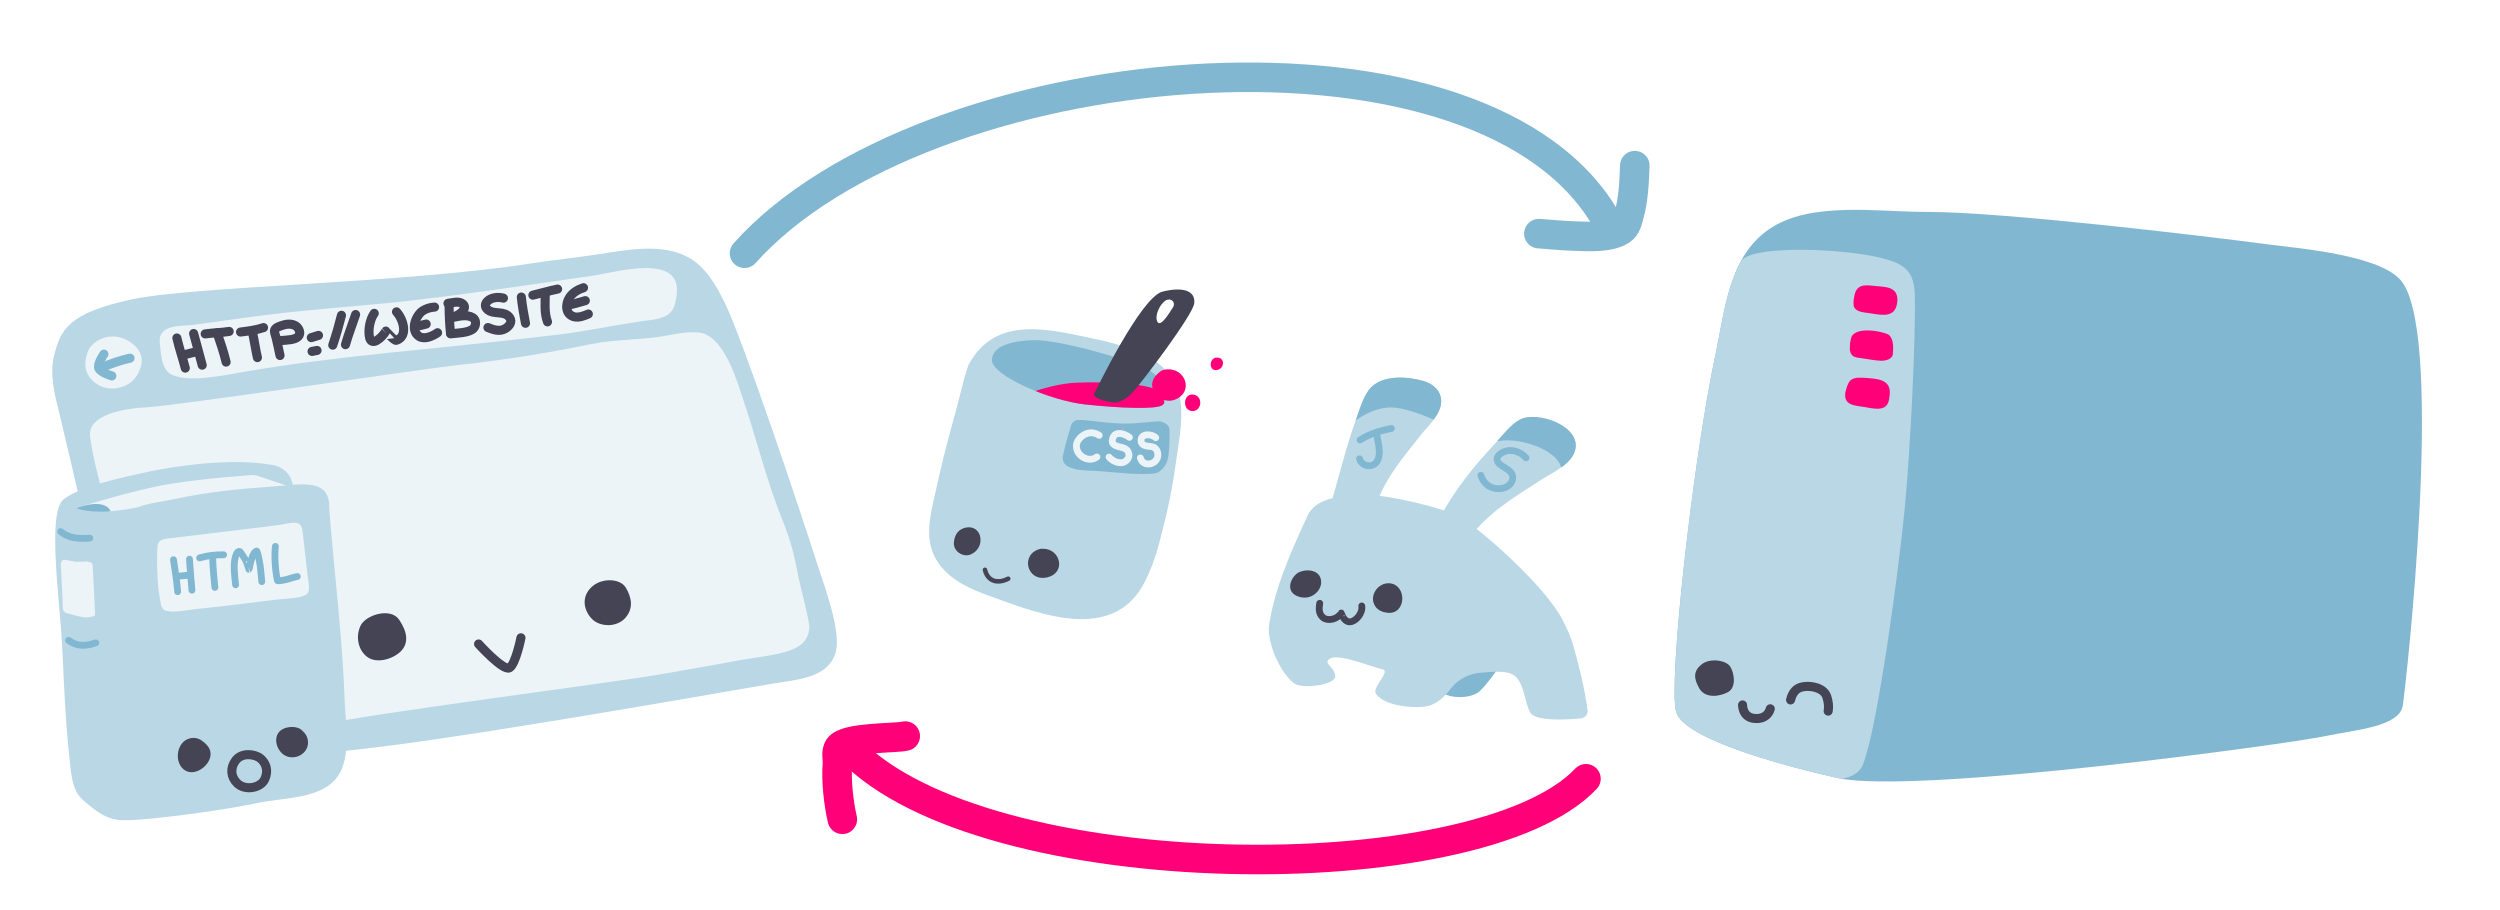
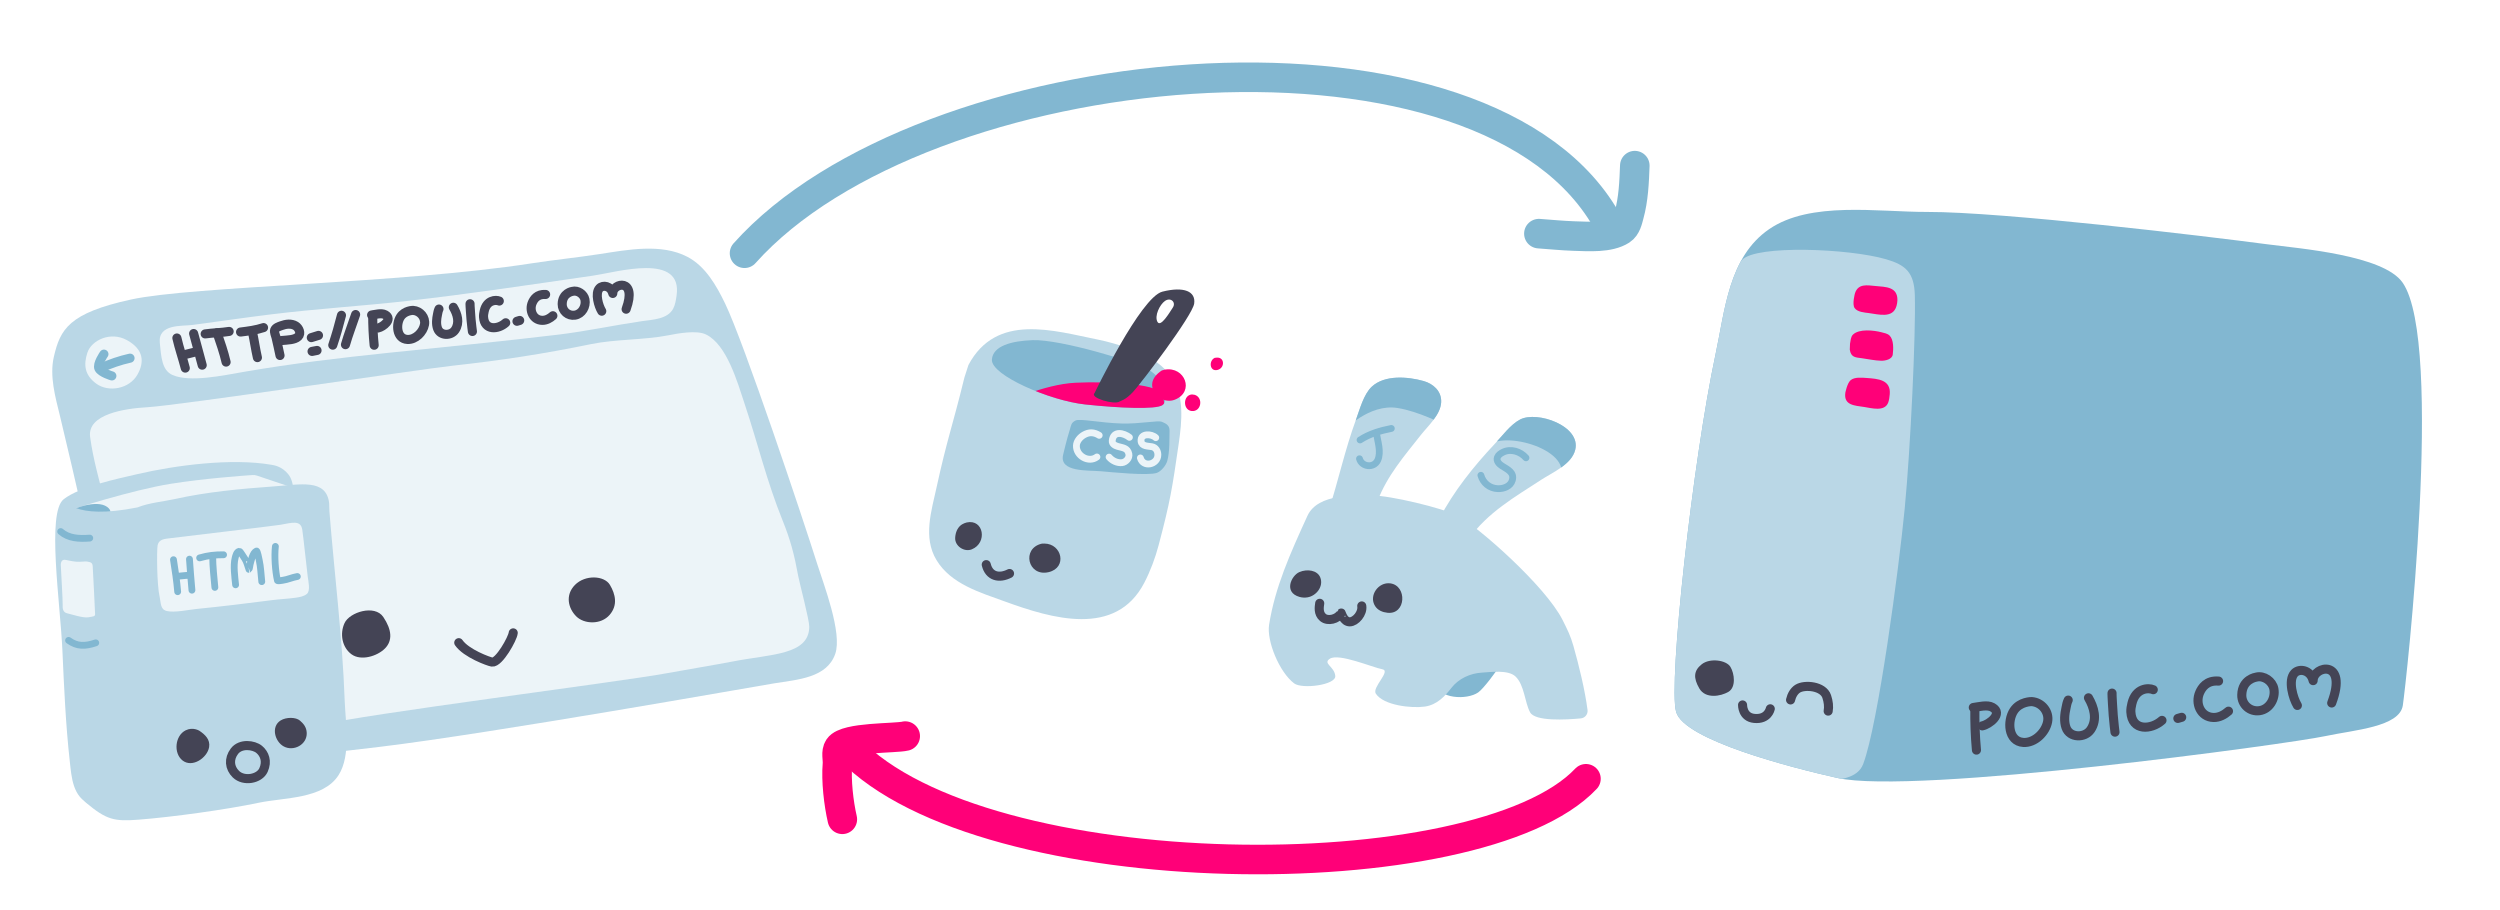
<svg xmlns="http://www.w3.org/2000/svg" width="100%" height="100%" viewBox="0 0 550 200" version="1.1" xml:space="preserve" style="fill-rule:evenodd;clip-rule:evenodd;stroke-linecap:round;stroke-linejoin:round;stroke-miterlimit:1.5;">
  <rect id="server-give-css-and-js" x="0" y="0" width="550" height="200" style="fill:none;" />
  <g id="js">
    <path d="M327.77,144.289l2.202,2.128c-0.72,1.2 -3.58,5.09 -4.769,5.916c-2.486,1.724 -8.863,1.471 -9.478,-2.144c-0.308,-1.81 1.139,-3.706 2.435,-4.777c2.86,-2.361 6.576,-3.491 9.61,-1.123Z" style="fill:#82b7d1;" />
    <path d="M347.78,158.047c0.441,-0.043 0.846,-0.261 1.124,-0.605c0.279,-0.345 0.407,-0.786 0.357,-1.226c-0.569,-4.409 -1.888,-9.795 -3.103,-14.086c-0.644,-2.275 -1.305,-3.568 -2.386,-5.723c-3.76,-7.503 -18.797,-20.714 -23.114,-22.956c-3.255,-1.69 -14.985,-4.483 -18.756,-4.432c-3.531,0.048 -11.948,-0.614 -14.277,4.485c-3.823,8.37 -7.112,15.676 -8.425,23.943c-0.562,3.54 2.233,10.426 5.523,12.905c1.725,1.299 9.206,0.362 9.038,-1.643c-0.176,-2.104 -2.848,-2.736 -1.182,-3.797c1.978,-1.261 9.356,1.92 11.55,2.33c1.944,0.364 -2.343,4.002 -1.452,5.359c1.717,2.611 7.877,3.263 10.796,2.846c2.645,-0.379 4.386,-2.245 5.837,-4.111c1.62,-2.083 4.172,-3.203 6.676,-3.358c1.988,-0.123 5.807,-0.66 7.403,0.831c1.986,1.856 2.034,5.667 3.227,7.895c1.094,2.043 7.95,1.648 11.164,1.343Z" style="fill:#bad7e6;" />
    <path d="M292.312,112.339c2.128,-6.63 3.605,-13.497 6.01,-20.036c0.816,-2.22 1.679,-5.562 3.467,-7.233c2.838,-2.651 7.934,-2.217 11.387,-1.251c2.125,0.595 4.001,2.227 3.885,4.665c-0.131,2.751 -2.85,5.154 -4.445,7.179c-3.633,4.613 -7.455,8.987 -9.56,14.575l-10.744,2.101Z" style="fill:#bad7e6;" />
    <clipPath id="_clip1">
      <path d="M292.312,112.339c2.128,-6.63 3.605,-13.497 6.01,-20.036c0.816,-2.22 1.679,-5.562 3.467,-7.233c2.838,-2.651 7.934,-2.217 11.387,-1.251c2.125,0.595 4.001,2.227 3.885,4.665c-0.131,2.751 -2.85,5.154 -4.445,7.179c-3.633,4.613 -7.455,8.987 -9.56,14.575l-10.744,2.101Z" />
    </clipPath>
    <g clip-path="url(#_clip1)">
      <path d="M295.775,94.622c0,0 5.448,-5.844 11.646,-4.869c4.699,0.739 10.105,3.575 10.105,3.575l1.316,-12.481l-21.226,-1.605l-1.841,15.38Z" style="fill:#82b7d1;" />
    </g>
    <path d="M316.705,114.054c3.019,-5.871 7.588,-11.566 12.102,-16.354c1.649,-1.75 3.488,-4.315 5.647,-5.427c3.723,-1.916 13.381,1.402 12.098,6.675c-0.79,3.247 -5.011,4.985 -7.505,6.616c-5.893,3.852 -11.724,7.156 -15.894,12.979l-6.448,-4.489Z" style="fill:#bad7e6;" />
    <clipPath id="_clip2">
      <path d="M316.705,114.054c3.019,-5.871 7.588,-11.566 12.102,-16.354c1.649,-1.75 3.488,-4.315 5.647,-5.427c3.723,-1.916 13.381,1.402 12.098,6.675c-0.79,3.247 -5.011,4.985 -7.505,6.616c-5.893,3.852 -11.724,7.156 -15.894,12.979l-6.448,-4.489Z" />
    </clipPath>
    <g clip-path="url(#_clip2)">
      <path d="M326.736,98.719c2.715,-4.526 19.173,-0.042 16.569,6.396c-0.727,1.796 8.164,-8.704 8.164,-8.704l-12.964,-11.976l-11.769,14.284Z" style="fill:#82b7d1;" />
    </g>
    <path d="M285.847,125.864c-1.748,0.762 -3.521,4.461 0.07,5.465c0.557,0.156 1.147,0.183 1.718,0.091c1.952,-0.316 3.586,-2.39 2.838,-4.346c-0.622,-1.625 -2.878,-1.971 -4.626,-1.21Z" style="fill:#445;" />
    <path d="M305.884,128.341c-2.632,-0.363 -4.816,2.698 -3.368,4.986c0.609,0.963 1.68,1.373 2.74,1.485c4.109,0.435 4.334,-5.96 0.628,-6.471Z" style="fill:#445;" />
-     <path d="M290.336,132.726c-0.114,0.837 -0.356,2.227 0.714,3.122c1.071,0.895 3.205,0.405 4.026,-0.98c0.017,-0.028 0.496,1.953 1.891,1.936c1.262,-0.016 2.888,-1.875 2.621,-3.499" style="fill:none;stroke:#445;stroke-width:1.5px;" />
+     <path d="M290.336,132.726c-0.114,0.837 -0.356,2.227 0.714,3.122c1.071,0.895 3.205,0.405 4.026,-0.98c0.017,-0.028 0.496,1.953 1.891,1.936c1.262,-0.016 2.888,-1.875 2.621,-3.499" style="fill:none;stroke:#445;stroke-width:2px;" />
    <path d="M299.21,96.792c2.058,-1.342 4.493,-2.065 6.882,-2.532" style="fill:none;stroke:#82b7d1;stroke-width:1.5px;" />
    <path d="M302.796,95.231c0.279,1.84 1.141,4.231 0.294,6.034c-0.848,1.805 -3.509,1.463 -4.002,-0.34" style="fill:none;stroke:#82b7d1;stroke-width:1.5px;" />
    <path d="M335.715,100.717c-1.218,-1.411 -3.373,-2.095 -5.093,-1.211c-0.477,0.245 -0.986,0.575 -1.188,1.099c-0.313,0.809 0.384,1.501 1.003,1.899c1.159,0.746 2.766,1.407 2.274,3.139c-0.391,1.376 -1.905,1.909 -3.192,1.864c-1.796,-0.061 -3.242,-1.227 -3.724,-2.942" style="fill:none;stroke:#82b7d1;stroke-width:1.5px;" />
  </g>
  <g id="browser-with-address">
    <g id="browser">
      <path d="M28.798,65.899c13.642,-2.984 59.312,-3.492 88.042,-7.949c5.024,-0.779 10.086,-1.286 15.111,-2.059c6.056,-0.932 13.494,-2.397 19.256,0.598c3.997,2.078 6.424,6.37 8.317,10.286c4.154,8.598 17.077,47.2 20.312,57.445c1.383,4.376 5.514,15.056 3.918,19.637c-1.843,5.29 -8.249,5.642 -13.459,6.484c-4.209,0.68 -61.819,10.95 -86.747,13.967c-7.644,0.926 -15.238,1.722 -22.877,2.778c-17.198,2.377 -31.003,7.253 -34.287,-15.13c-1.638,-11.163 -11.248,-52.551 -13.208,-60.519c-1.006,-4.093 -2.305,-8.712 -1.332,-12.928c1.406,-6.088 3.312,-9.626 16.954,-12.61Z" style="fill:#bad7e6;" />
      <path d="M19.232,77.571c0.868,-2.659 5.037,-4.768 8.708,-2.734c3.757,2.081 3.8,4.88 2.337,7.515c-1.819,3.275 -6.429,3.992 -9.068,2.073c-2.638,-1.919 -2.845,-4.195 -1.977,-6.854Z" style="fill:#ecf4f8;" />
      <path d="M22.23,80.947c2.084,-0.937 4.145,-1.653 6.379,-2.153" style="fill:none;stroke:#82b7d1;stroke-width:2px;" />
      <path d="M22.864,77.911c0,0 -1.569,2.218 -1.101,3.153c0.468,0.935 2.847,1.636 2.847,1.636" style="fill:none;stroke:#82b7d1;stroke-width:2px;" />
      <path d="M35.158,75.455c0.314,3.012 0.43,6.006 2.796,7.043c3.831,1.678 11.044,0.115 15.744,-0.698c10.581,-1.831 21.124,-3.07 31.816,-4.187c12.406,-1.296 24.898,-2.498 37.294,-3.991c6.173,-0.744 12.253,-2.067 18.403,-2.967c2.317,-0.339 5.681,-0.406 6.907,-2.78c0.427,-0.826 0.582,-1.865 0.72,-2.773c1.46,-9.625 -13.107,-5.221 -18.397,-4.456c-13.461,1.947 -27.274,4.038 -40.789,5.558c-10.068,1.132 -19.874,1.707 -29.901,2.944c-5.807,0.717 -11.592,1.564 -17.387,2.338c-2.291,0.305 -7.649,-0.282 -7.206,3.969Z" style="fill:#ecf4f8;" />
      <path d="M19.827,96.128c0.68,5.046 1.963,9.202 3.532,15.727c2.692,11.201 4.258,22.053 6.929,33.263c1.355,5.688 2.227,16.167 8.452,18.528c3.02,1.146 6.424,0.04 9.49,-0.289c7.482,-0.802 14.546,-1.965 21.876,-3.789c9.855,-2.453 66.193,-9.517 76.834,-11.5c3.656,-0.681 10.716,-1.847 14.372,-2.562c8.285,-1.621 16.696,-1.368 16.726,-7.637c0.007,-1.529 -2.162,-9.659 -2.433,-11.154c-0.826,-4.551 -1.674,-7.845 -3.381,-12.079c-3.607,-8.939 -5.416,-16.827 -8.467,-25.974c-1.491,-4.469 -3.834,-12.842 -8.44,-15.077c-2.091,-1.015 -6.232,-0.22 -8.372,0.198c-5.188,1.015 -11.609,0.837 -16.834,1.908c-10.634,2.181 -19.765,3.583 -30.528,4.764c-7.464,0.819 -60.3,8.742 -67.177,9.136c-4.884,0.279 -13.259,1.492 -12.579,6.537Z" style="fill:#ecf4f8;" />
-       <path d="M79.308,137.67c1.109,-2.383 6.629,-4.126 8.516,-1.318c1.887,2.807 2.076,5.183 0.377,6.911c-1.699,1.728 -5.286,2.808 -7.363,1.296c-2.077,-1.512 -2.64,-4.505 -1.53,-6.889Z" style="fill:#445;" />
-       <path d="M129.994,129.291c2.233,-2.272 6.449,-2.097 7.69,0c1.242,2.096 1.746,4.465 -0.039,6.563c-1.916,2.252 -5.631,2.097 -7.379,0.35c-1.747,-1.748 -2.487,-4.661 -0.272,-6.913Z" style="fill:#445;" />
-       <path d="M105.288,141.677c0,0 5.435,6.018 6.796,5.242c1.36,-0.776 2.524,-6.602 2.524,-6.602" style="fill:none;stroke:#445;stroke-width:2px;" />
+       <path d="M75.808,137.059c1.11,-2.383 6.629,-4.127 8.517,-1.319c1.887,2.808 2.076,5.184 0.376,6.912c-1.699,1.728 -5.286,2.808 -7.363,1.296c-2.076,-1.512 -2.639,-4.506 -1.53,-6.889Z" style="fill:#445;" />
+       <path d="M126.494,128.679c2.234,-2.271 6.449,-2.096 7.691,0c1.242,2.096 1.746,4.465 -0.039,6.563c-1.917,2.253 -5.631,2.098 -7.379,0.35c-1.748,-1.748 -2.488,-4.66 -0.273,-6.913Z" style="fill:#445;" />
+       <path d="M100.928,141.39c1.62,2.356 6.628,4.168 7.325,4.269c1.515,0.219 4.547,-5.191 4.654,-6.426" style="fill:none;stroke:#445;stroke-width:2px;" />
    </g>
    <g id="address">
      <path d="M38.914,74.36c0.51,2.242 1.277,4.4 1.847,6.621" style="fill:none;stroke:#445;stroke-width:2px;" />
      <path d="M42.6,73.377c0.661,2.309 1.233,4.649 1.884,6.962" style="fill:none;stroke:#445;stroke-width:2px;" />
      <path d="M40.47,78.063c0.699,-0.182 1.393,-0.368 2.098,-0.526" style="fill:none;stroke:#445;stroke-width:2px;" />
      <path d="M45.139,73.459c1.752,-0.25 3.526,-0.263 5.274,-0.546" style="fill:none;stroke:#445;stroke-width:2px;" />
      <path d="M47.761,73.213c0.721,2.117 1.476,4.26 1.98,6.445" style="fill:none;stroke:#445;stroke-width:2px;" />
      <path d="M52.922,73.049c1.701,-0.215 3.395,-0.424 5.057,-0.977" style="fill:none;stroke:#445;stroke-width:2px;" />
      <path d="M55.543,73.049c0.402,1.867 0.66,3.762 1.088,5.623" style="fill:none;stroke:#445;stroke-width:2px;" />
      <path d="M61.605,78.21c-0.302,-1.33 -0.549,-2.671 -0.883,-3.994c-0.101,-0.402 -0.444,-1.193 -0.304,-1.587c0.199,-0.562 0.96,-0.791 1.457,-0.976c0.992,-0.367 2.216,-0.548 3.169,0.038c0.722,0.445 1.285,1.672 0.557,2.365c-0.423,0.402 -1.016,0.553 -1.574,0.652c-0.704,0.125 -1.406,0.138 -2.111,0.211" style="fill:none;stroke:#445;stroke-width:2px;" />
      <path d="M68.487,74.278c0.522,-0.182 1.063,-0.308 1.582,-0.492" style="fill:none;stroke:#445;stroke-width:2px;" />
      <path d="M68.651,77.309c0.366,-0.07 0.729,-0.153 1.097,-0.213" style="fill:none;stroke:#445;stroke-width:2px;" />
      <path d="M75.123,69.363c-0.552,2.206 -1.191,4.412 -1.913,6.569" style="fill:none;stroke:#445;stroke-width:2px;" />
      <path d="M78.236,69.199c-0.735,2.206 -1.596,4.39 -2.234,6.628" style="fill:none;stroke:#445;stroke-width:2px;" />
-       <path d="M82.332,68.932c-1.003,1.395 -1.398,3.862 -1.011,5.395c0.486,1.922 2.736,-0.037 3.572,-1.488c0.022,-0.038 1.793,2.204 2.313,2.029c2.699,-0.906 1.468,-4.716 0.021,-6.264" style="fill:none;stroke:#445;stroke-width:2px;" />
-       <path d="M95.603,67.56c-0.877,0.049 -1.804,0.305 -2.578,0.801c-1.566,1.005 -2.881,4.376 -0.784,5.667c1.171,0.721 2.971,-0.085 4.026,-0.829" style="fill:none;stroke:#445;stroke-width:2px;" />
-       <path d="M91.425,71.876c0.781,-0.175 1.552,-0.409 2.333,-0.584" style="fill:none;stroke:#445;stroke-width:2px;" />
-       <path d="M98.798,66.823c0,2.193 0.094,4.389 0.318,6.571" style="fill:none;stroke:#445;stroke-width:2px;" />
-       <path d="M98.553,66.741c0.846,-0.115 2.176,-0.507 2.989,-0.058c1.741,0.962 -0.481,2.695 -1.557,2.913" style="fill:none;stroke:#445;stroke-width:2px;" />
-       <path d="M99.535,69.854c1.373,-0.261 3.156,-0.765 4.466,0.021c0.831,0.499 0.782,1.775 0.139,2.409c-0.972,0.96 -3.676,0.996 -4.973,1.148" style="fill:none;stroke:#445;stroke-width:2px;" />
-       <path d="M110.758,65.594c-0.984,-0.281 -2.303,-0.199 -3.178,0.387c-0.811,0.543 -1.156,1.43 -0.299,2.148c1.41,1.181 3.677,0.115 4.841,1.736c0.719,1.001 -0.173,2 -1.037,2.476c-1.213,0.669 -2.559,0.204 -3.739,-0.28" style="fill:none;stroke:#445;stroke-width:2px;" />
-       <path d="M114.691,65.349c0.185,1.941 0.561,3.856 0.917,5.771" style="fill:none;stroke:#445;stroke-width:2px;" />
-       <path d="M117.231,64.939c1.82,-0.429 3.612,-0.974 5.441,-1.34" style="fill:none;stroke:#445;stroke-width:2px;" />
-       <path d="M119.952,64.53c0,2.051 -0.247,4.254 0.497,6.278" style="fill:none;stroke:#445;stroke-width:2px;" />
-       <path d="M128.37,63.3c-1.183,0.376 -2.326,1.048 -3.042,2.091c-0.98,1.428 -1.022,3.789 0.993,4.301c0.977,0.248 2.214,-0.206 3.11,-0.609" style="fill:none;stroke:#445;stroke-width:2px;" />
-       <path d="M124.848,67.151c1.327,-0.242 2.625,-0.643 3.922,-1.009" style="fill:none;stroke:#445;stroke-width:2px;" />
+       <path d="M81.998,69.383c0,2.193 0.094,4.389 0.318,6.571" style="fill:none;stroke:#445;stroke-width:2px;" />
+       <path d="M81.753,69.301c0.846,-0.115 2.176,-0.507 2.989,-0.058c1.741,0.962 -0.481,2.695 -1.557,2.913" style="fill:none;stroke:#445;stroke-width:2px;" />
+       <path d="M90.876,68.283c0,0 -1.831,-0.021 -2.785,1.447c-1.03,1.584 -0.881,4.815 1.537,4.949c1.78,0.099 3.471,-1.613 3.762,-3.282c0.272,-1.554 -0.941,-3.012 -2.514,-3.114Z" style="fill:none;stroke:#445;stroke-width:2px;" />
+       <path d="M96.573,67.992c-0.201,0.423 -0.247,0.82 -0.322,1.172c-0.213,0.995 -0.338,2.146 0.02,3.121c0.602,1.642 2.959,1.656 3.867,0.283c1.05,-1.588 0.481,-3.488 -0.404,-4.966" style="fill:none;stroke:#445;stroke-width:2px;" />
+       <path d="M103.41,66.829c0,-0.062 -0.001,0.124 0,0.186c0.003,0.142 0.01,0.283 0.017,0.424c0.02,0.378 0.049,0.755 0.074,1.133c0.076,1.156 0.168,2.311 0.316,3.46c0.038,0.298 0.07,0.597 0.116,0.893" style="fill:none;stroke:#445;stroke-width:2px;" />
+       <path d="M109.846,66.232c-0.722,-0.328 -2.782,-0.268 -3.323,2.229c-0.091,0.419 -0.171,0.844 -0.144,1.274c0.191,3.057 3.229,2.774 4.879,1.276" style="fill:none;stroke:#445;stroke-width:2px;" />
+       <path d="M113.732,70.679l0.6,-0.181" style="fill:none;stroke:#445;stroke-width:2px;" />
+       <path d="M120.037,64.781c-1.899,-0.14 -2.623,1.108 -2.927,1.799c-0.747,1.701 0.165,3.871 2.199,3.896c0.885,0.011 1.685,-0.439 2.324,-1.011" style="fill:none;stroke:#445;stroke-width:2px;" />
+       <path d="M125.909,64.103c0,0 -2.202,0.329 -2.226,2.808c-0.014,1.502 1.287,2.656 2.795,2.426c1.566,-0.238 2.505,-1.924 2.214,-3.421c-0.231,-1.187 -1.58,-2.145 -2.783,-1.813Z" style="fill:none;stroke:#445;stroke-width:2px;" />
+       <path d="M132.388,68.461c-0.681,-1.089 -1.55,-3.918 -0.499,-5.046c0.751,-0.806 2.494,-0.54 2.92,1.144c-0.009,-2.376 5.477,-3.479 2.936,3.465" style="fill:none;stroke:#445;stroke-width:2px;" />
    </g>
  </g>
  <g id="server">
    <path d="M368.747,156.621c-1.777,-6.211 3.692,-55.443 8.674,-78.698c2.06,-9.613 2.869,-21.385 11.789,-27.509c9.069,-6.226 23.946,-3.762 34.749,-3.788c16.611,-0.041 61.408,5.34 74.796,7.111c7.103,0.94 25.625,2.361 29.833,8.461c9.158,13.274 0.75,88.216 0.035,92.984c-0.714,4.769 -10.694,5.396 -17.03,6.757c-8.228,1.768 -90.543,12.994 -107.378,9.212c-10.081,-2.265 -33.691,-8.318 -35.468,-14.53Z" style="fill:#82b7d1;" />
    <clipPath id="_clip3">
      <path d="M368.747,156.621c-1.777,-6.211 3.692,-55.443 8.674,-78.698c2.06,-9.613 2.869,-21.385 11.789,-27.509c9.069,-6.226 23.946,-3.762 34.749,-3.788c16.611,-0.041 61.408,5.34 74.796,7.111c7.103,0.94 25.625,2.361 29.833,8.461c9.158,13.274 0.75,88.216 0.035,92.984c-0.714,4.769 -10.694,5.396 -17.03,6.757c-8.228,1.768 -90.543,12.994 -107.378,9.212c-10.081,-2.265 -33.691,-8.318 -35.468,-14.53Z" />
    </clipPath>
    <g clip-path="url(#_clip3)">
      <path d="M370.526,84.835c0,0 7.35,-21.915 12.75,-27.672c3.118,-3.325 23.573,-2.497 31.667,-0.126c4.286,1.256 6.177,2.869 6.319,7.912c0.238,8.457 -0.943,33.607 -2.219,46.853c-1.277,13.247 -5.836,47.52 -9.143,56.289c-2.401,6.365 -17.098,2.137 -17.098,2.137l-32.657,-12.465c0,0 5.45,-58.165 10.381,-72.928Z" style="fill:#bad7e6;" />
    </g>
    <path d="M374.394,146.13c1.801,-1.416 5.402,-0.917 6.302,0.583c0.9,1.499 1.261,4.498 -0.45,5.497c-1.711,0.999 -5.042,1.582 -6.393,-0.75c-1.35,-2.332 -1.259,-3.914 0.541,-5.33Z" style="fill:#445;" />
    <path d="M393.924,153.982c0.234,-1.044 0.795,-1.986 1.56,-2.47c1.525,-0.964 5.609,-0.617 6.39,1.711c0.38,1.132 0.505,2.271 0.324,3.22" style="fill:none;stroke:#445;stroke-width:2px;" />
    <path d="M383.363,155.088c0,0 -0.064,2.707 2.587,2.964c3.02,0.294 3.51,-2.115 3.51,-2.115" style="fill:none;stroke:#445;stroke-width:2px;" />
    <path d="M408.094,64.516c0,0 -0.671,2.406 -0.079,3.248c0.631,0.898 2.138,0.983 3.117,1.112c2.199,0.289 5.307,1.237 6.1,-1.567c0.115,-0.409 0.192,-0.85 0.198,-1.276c0.042,-2.934 -2.528,-2.905 -4.817,-3.111c-1.835,-0.165 -3.803,-0.592 -4.519,1.594Z" style="fill:#ff0078;" />
    <path d="M407.004,75.62c0.13,-0.638 0.145,-1.515 0.643,-2c1.373,-1.341 4.602,-0.956 6.284,-0.521c0.589,0.153 1.322,0.277 1.769,0.718c0.94,0.927 0.861,2.967 0.707,4.175c-0.138,1.078 -1.657,1.395 -2.564,1.371c-1.422,-0.038 -2.802,-0.356 -4.205,-0.547c-1.43,-0.194 -2.415,-0.159 -2.685,-1.888l0.051,-1.308Z" style="fill:#ff0078;" />
    <path d="M405.975,86.401c0,0 0.403,-2.151 1.198,-2.786c0.868,-0.692 2.416,-0.536 3.444,-0.463c2.549,0.18 5.43,0.387 5.124,3.617c-0.055,0.582 -0.132,1.276 -0.345,1.822c-0.798,2.041 -3.659,1.192 -5.253,0.949c-2.104,-0.321 -4.566,-0.35 -4.168,-3.139Z" style="fill:#ff0078;" />
  </g>
  <g id="html-file">
    <path d="M63.435,104.351c-1.444,-1.798 -3.247,-2.018 -3.696,-2.096c-8.75,-1.519 -21.101,0.088 -29.552,2.061c-4.22,0.985 -12.608,2.715 -16.182,5.519c-3.755,2.948 -0.745,22.751 -0.272,33.347c0.359,8.032 0.722,16.232 1.609,24.23c0.413,3.717 0.639,7.854 4.502,9.605c5.068,2.296 10.994,0.724 16.287,0.46c3.912,-0.195 28.311,-55.909 27.913,-56.253c-1.91,-1.656 2.529,-12.965 -0.609,-16.873Z" style="fill:#bad7e6;" />
    <path d="M65.992,107.788c-0.111,0 -7.592,-2.521 -9.498,-3.164c-0.292,-0.096 -0.601,-0.136 -0.908,-0.117c-2.079,0.139 -10.665,0.755 -18.041,1.931c-8.461,1.349 -21.984,5.71 -21.984,5.71c0,0 4.052,20.213 4.408,31.489c0.302,9.531 3.035,24.654 3.874,29.109c0.153,0.801 0.677,1.482 1.411,1.835c2.477,1.192 8.036,3.866 8.036,3.866c0,0 32.828,-70.659 32.702,-70.659Z" style="fill:#ecf4f8;" />
    <path d="M15.993,112.085l7.04,2.372c0,0 2.465,-1.546 0.539,-2.938c-2.384,-1.723 -7.579,0.566 -7.579,0.566Z" style="fill:#82b7d1;" />
    <path d="M30.251,111.628c2.572,-1.029 5.818,-1.304 8.185,-1.833c7.013,-1.568 14.58,-2.271 21.745,-2.781c5.925,-0.421 11.593,-1.751 12.23,3.659l0.057,1.82c1.108,13.853 2.866,27.698 3.36,41.593c0.173,4.851 1.437,12.073 -1.332,16.426c-3.391,5.329 -11.985,4.909 -17.651,6.108c-7.032,1.487 -18.963,3.139 -26.359,3.709c-5.346,0.413 -7.059,0.046 -11.572,-3.743c-4.229,-3.551 -4.997,-52.573 -4.997,-52.573l0.256,-14.208c0,0 1.611,4.719 16.078,1.823Z" style="fill:#bad7e6;" />
    <g id="sticker-couv">
      <path d="M66.507,116.578c0.32,2.258 0.777,6.881 1.2,10.327c0.112,0.913 0.628,3.027 -0.17,3.731c-0.658,0.582 -1.658,0.742 -2.496,0.862c-1.72,0.245 -3.469,0.306 -5.194,0.531c-5.522,0.721 -11.058,1.386 -16.598,1.941c-1.743,0.175 -4.879,0.871 -6.584,0.446c-1.433,-0.358 -1.241,-1.779 -1.53,-3.03c-0.656,-2.837 -0.646,-10.33 -0.47,-11.338c0.266,-1.522 1.641,-1.482 3.03,-1.673c1.361,-0.187 22.502,-2.664 23.995,-2.923c2.532,-0.44 4.497,-1.131 4.817,1.126Z" style="fill:#ecf4f8;" />
      <g id="html">
        <g id="h">
          <path d="M41.682,123.012c0.144,2.227 0.353,4.605 0.544,6.83" style="fill:none;stroke:#82b7d1;stroke-width:1.5px;" />
          <path d="M38.164,123.13c0.378,2.517 0.715,4.504 0.924,7.041" style="fill:none;stroke:#82b7d1;stroke-width:1.5px;" />
          <path d="M41.479,126.578c-0.794,0 -1.577,0.151 -2.368,0.198" style="fill:none;stroke:#82b7d1;stroke-width:1.5px;" />
        </g>
        <g id="t">
          <path d="M49.185,122.049c-1.981,0.001 -3.338,0.139 -5.262,0.686" style="fill:none;stroke:#82b7d1;stroke-width:1.5px;" />
          <path d="M46.796,122.518c0,1.995 0.288,4.72 0.476,6.709" style="fill:none;stroke:#82b7d1;stroke-width:1.5px;" />
        </g>
        <path id="m" d="M57.59,127.962c-0.178,-1.596 -0.216,-3.168 -0.565,-4.743c-0.041,-0.183 -0.395,-2.094 -0.603,-1.998c-0.823,0.379 -1.151,2.045 -1.382,2.859c-0.044,0.157 -0.169,1.13 -0.275,1.182c-0.01,0.004 -0.339,-1.039 -0.372,-1.153c-0.241,-0.827 -0.703,-1.46 -1.185,-2.183c-0.059,-0.088 -0.433,-0.672 -0.543,-0.652c-0.616,0.109 -0.81,0.984 -0.933,1.468c-0.434,1.705 -0.075,4.18 0.1,5.918" style="fill:none;stroke:#82b7d1;stroke-width:1.5px;" />
        <path id="l" d="M60.586,120.21c-0.254,2.147 -0.013,5.485 0.452,7.504c0.034,0.147 0.977,-0.026 1.101,-0.042c1.122,-0.143 2.163,-0.657 3.273,-0.84" style="fill:none;stroke:#82b7d1;stroke-width:1.5px;" />
      </g>
    </g>
    <g id="face">
-       <path d="M66.283,160.537c0.687,0.603 1.445,1.375 1.485,2.731c0.075,2.553 -2.879,4.119 -5.051,2.95c-1.961,-1.054 -2.884,-4.355 -0.689,-5.721c1.231,-0.766 3.357,-0.748 4.255,0.04Z" style="fill:#445;" />
-       <path d="M44.161,162.78c1.236,0.823 2.412,1.93 2.132,3.588c-0.4,2.359 -3.704,4.623 -5.849,2.934c-2.046,-1.61 -1.661,-5.482 0.696,-6.637c1.627,-0.797 3.021,0.115 3.021,0.115Z" style="fill:#445;" />
-       <path d="M58.254,171.409c-0.898,1.981 -4.334,2.607 -6.069,0.908c-1.423,-1.393 -1.606,-3.351 -0.331,-5.04c1.354,-1.795 4.247,-1.406 5.441,-0.42c1.195,0.986 1.828,2.635 0.959,4.552Z" style="fill:none;stroke:#445;stroke-width:2px;" />
+       <path d="M65.997,158.537c0.687,0.603 1.446,1.375 1.485,2.731c0.075,2.553 -2.879,4.119 -5.051,2.95c-1.96,-1.054 -2.883,-4.355 -0.688,-5.721c1.23,-0.766 3.356,-0.748 4.254,0.04Z" style="fill:#445;" />
+       <path d="M43.876,160.78c1.235,0.823 2.412,1.93 2.131,3.588c-0.399,2.359 -3.703,4.623 -5.849,2.934c-2.045,-1.61 -1.66,-5.482 0.697,-6.637c1.626,-0.797 3.021,0.115 3.021,0.115Z" style="fill:#445;" />
+       <path d="M57.969,169.409c-0.898,1.981 -4.335,2.607 -6.07,0.908c-1.423,-1.393 -1.606,-3.351 -0.331,-5.04c1.354,-1.795 4.247,-1.406 5.442,-0.42c1.194,0.986 1.827,2.635 0.959,4.552Z" style="fill:none;stroke:#445;stroke-width:2px;" />
    </g>
    <path d="M15.087,140.885c1.865,1.358 3.605,1.338 5.98,0.538" style="fill:none;stroke:#82b7d1;stroke-width:1.5px;" />
    <path d="M14.145,123.148c0.307,-0.027 1.447,0.333 2.598,0.425c1.016,0.082 2.049,-0.111 2.393,-0.037c0.735,0.158 1.206,0.157 1.259,1.049c0.052,0.891 0.524,9.909 0.524,10.486c0,0.576 -0.314,0.524 -1.468,0.734c-1.153,0.209 -3.827,-0.693 -4.719,-0.892c-0.891,-0.199 -0.996,-1.101 -0.943,-1.835c0.052,-0.734 -0.42,-8.325 -0.42,-8.85c0,-0.524 0.2,-1.027 0.776,-1.08Z" style="fill:#ecf4f8;" />
    <path d="M13.347,116.942c1.731,1.51 4.009,1.62 6.4,1.44" style="fill:none;stroke:#82b7d1;stroke-width:1.5px;" />
  </g>
  <g id="arrow">
    <path d="M348.91,171.33c-23.593,24.965 -132.422,24.367 -162.042,-6.549" style="fill:none;stroke:#ff0078;stroke-width:6.5px;" />
    <path d="M185.313,180.247c-0.813,-3.523 -1.386,-8.494 -1.073,-12.164c0.093,-1.09 -0.396,-2.609 0.291,-3.608c1.626,-2.364 12.442,-1.989 14.619,-2.534" style="fill:none;stroke:#ff0078;stroke-width:6.5px;" />
  </g>
  <g id="arrow1">
    <path d="M163.796,55.715c39.237,-43.891 159.954,-55.409 188.872,-8.544" style="fill:none;stroke:#82b7d1;stroke-width:6.5px;" />
    <path d="M359.656,36.439c-0.129,3.578 -0.29,7.374 -1.26,10.861c-0.299,1.072 -0.583,2.61 -1.718,3.34c-2.686,1.728 -7.159,1.393 -10.402,1.29c-2.586,-0.081 -5.143,-0.349 -7.723,-0.528" style="fill:none;stroke:#82b7d1;stroke-width:6.5px;" />
  </g>
  <g id="css">
    <path d="M212.164,83.077c-2.534,10.405 -3.826,13.599 -6.1,24.058c-1.144,5.262 -3.043,11.071 -0.052,16.058c3.178,5.299 9.626,7.16 15.105,9.151c10.278,3.735 24.347,7.94 30.619,-4.119c1.352,-2.599 2.424,-5.483 3.172,-8.314c2.568,-9.712 2.981,-12.438 4.417,-22.359c0.697,-4.823 1.34,-10.827 -1.857,-14.979c-2.245,-2.914 -5.718,-4.841 -9.165,-5.978c-2.236,-0.737 -4.429,-1.418 -6.741,-1.88c-9.67,-1.931 -22.365,-5.99 -28.506,5.587l-0.892,2.775Z" style="fill:#bad7e6;" />
    <path d="M218.217,79.11c-0.231,3.451 12.816,9.05 20.52,9.872c7.704,0.822 15.405,1.117 16.951,0.176c1.547,-0.941 0.526,-5.405 -2.405,-7.436c-2.93,-2.032 -20.006,-7.113 -26.12,-6.889c-4.696,0.172 -8.746,1.296 -8.946,4.277Z" style="fill:#82b7d1;" />
    <clipPath id="_clip4">
      <path d="M218.217,79.11c-0.231,3.451 12.816,9.05 20.52,9.872c7.704,0.822 15.405,1.117 16.951,0.176c1.547,-0.941 0.526,-5.405 -2.405,-7.436c-2.93,-2.032 -20.006,-7.113 -26.12,-6.889c-4.696,0.172 -8.746,1.296 -8.946,4.277Z" />
    </clipPath>
    <g clip-path="url(#_clip4)">
      <path d="M221.1,88.644c0,0 8.519,-4.116 15.552,-4.445c7.033,-0.328 17.311,0.216 18.685,2.202c1.374,1.986 0.604,4.712 0.604,4.712l-33.484,2.214l-1.357,-4.683Z" style="fill:#ff0078;" />
    </g>
-     <path d="M210.966,116.806c-0.589,0.534 -1.045,1.413 -1.114,2.651c-0.102,1.826 2.012,3.206 3.648,2.545c3.519,-1.422 2.64,-6.74 -1.113,-5.916c0,0 -0.833,0.187 -1.421,0.72Z" style="fill:#445;" />
-     <path d="M228.916,120.744c-4.539,1.038 -3.076,7.359 1.504,6.269c4.159,-0.989 2.929,-6.267 -0.947,-6.287l-0.557,0.018Z" style="fill:#445;" />
-     <path d="M216.69,125.36c0.632,2.617 2.85,3.113 5.12,1.953" style="fill:none;stroke:#445;stroke-width:1px;" />
+     <path d="M211.251,115.663c-0.588,0.534 -1.044,1.413 -1.113,2.651c-0.103,1.827 2.012,3.206 3.648,2.545c3.519,-1.422 2.64,-6.739 -1.113,-5.916c0,0 -0.834,0.187 -1.422,0.72Z" style="fill:#445;" />
+     <path d="M229.202,119.601c-4.539,1.038 -3.076,7.359 1.504,6.27c4.159,-0.99 2.929,-6.268 -0.947,-6.288l-0.557,0.018Z" style="fill:#445;" />
+     <path d="M216.976,124.217c0.632,2.617 2.85,3.113 5.119,1.953" style="fill:none;stroke:#445;stroke-width:2px;" />
    <path d="M240.798,86.485c0,0 10.147,-21.111 14.921,-22.32c4.773,-1.209 7.387,-0.046 7,2.627c-0.387,2.673 -11.628,17.457 -13.416,19.393c-1.789,1.936 -2.802,1.987 -3.03,2.16c-1.015,0.768 -6.595,-0.789 -5.475,-1.86Zm15.491,-20.274c1.251,-0.88 2.497,0.271 1.741,1.436c-0.756,1.165 -2.707,4.467 -3.398,3.152c-0.692,-1.315 0.517,-3.786 1.657,-4.588Z" style="fill:#445;" />
    <path d="M233.905,99.97c0,0 0.768,-3.292 1.431,-5.368c0.348,-1.092 0.257,-1.552 1.278,-2.087c0.926,-0.485 5.576,0.532 10.125,0.656c4.206,0.115 7.967,-0.753 8.902,-0.364c0.936,0.389 1.698,0.792 1.659,1.991c-0.046,1.439 0.079,4.567 -0.5,6.601c-0.294,1.03 -1.345,2.273 -2.262,2.62c-1.861,0.702 -10.265,-0.164 -12.364,-0.347c-2.813,-0.244 -9.286,0.26 -8.269,-3.702Z" style="fill:#82b7d1;" />
    <path d="M241.824,95.772c-0.49,-0.32 -1.115,-0.55 -1.705,-0.563c-0.562,-0.013 -1.093,0.161 -1.583,0.429c-0.861,0.468 -1.692,1.391 -1.726,2.414c-0.077,2.253 2.719,3.849 4.514,2.478" style="fill:none;stroke:#ecf4f8;stroke-width:1.5px;" />
    <path d="M248.472,96.214c-1.234,-0.953 -3.54,-1.551 -3.781,0.741c-0.078,0.744 0.64,1.087 1.215,1.258c1.074,0.319 2.158,0.298 2.445,1.661c0.19,0.903 -0.647,1.808 -1.486,1.909c-1.059,0.126 -2.188,-0.406 -2.866,-1.223" style="fill:none;stroke:#ecf4f8;stroke-width:1.5px;" />
    <path d="M254.266,96.289c-0.892,-0.881 -3.402,-1.025 -3.231,0.767c0.112,1.161 1.534,1.067 2.37,1.215c0.868,0.153 1.324,0.946 1.327,1.773c0.008,2.187 -3.236,2.91 -3.852,0.704" style="fill:none;stroke:#ecf4f8;stroke-width:1.5px;" />
    <g id="splats">
      <path d="M255.596,81.501c-1.028,0.685 -2.072,1.707 -2.125,3.038c-0.1,2.516 2.735,4.297 5.013,3.386c4.396,-1.757 2.183,-7.361 -2.217,-6.606l-0.671,0.182Z" style="fill:#ff0078;" />
      <path d="M262.247,86.776c-2.015,0.112 -2.057,3.422 -0.101,3.646c2.119,0.243 2.657,-2.901 0.719,-3.555l-0.618,-0.091Z" style="fill:#ff0078;" />
      <path d="M267.259,78.72c-1.374,0.601 -1.158,3.045 0.534,2.68c1.687,-0.364 1.705,-2.802 -0.061,-2.726l-0.473,0.046Z" style="fill:#ff0078;" />
    </g>
  </g>
+   <g id="server-address">
+     <path d="M434.468,155.77c-0.032,3.087 0.069,6.18 0.351,9.255" style="fill:none;stroke:#445;stroke-width:2px;" />
+     <path d="M434.123,155.651c1.193,-0.15 3.071,-0.683 4.209,-0.039c2.438,1.379 -0.715,3.787 -2.234,4.079" style="fill:none;stroke:#445;stroke-width:2px;" />
+     <path d="M446.982,154.35c0,0 -2.577,-0.057 -3.942,1.996c-1.473,2.215 -1.309,6.766 2.093,6.99c2.505,0.165 4.909,-2.221 5.344,-4.567c0.405,-2.184 -1.282,-4.254 -3.495,-4.419Z" style="fill:none;stroke:#445;stroke-width:2px;" />
+     <path d="M455.007,154.021c-0.289,0.592 -0.359,1.152 -0.47,1.645c-0.315,1.399 -0.507,3.017 -0.017,4.396c0.824,2.319 4.142,2.373 5.441,0.453c1.501,-2.22 0.727,-4.903 -0.498,-6.997" style="fill:none;stroke:#445;stroke-width:2px;" />
+     <path d="M464.65,152.483c0.001,-0.088 -0.004,0.175 -0.003,0.262c0.003,0.199 0.009,0.398 0.018,0.597c0.022,0.532 0.057,1.064 0.087,1.596c0.091,1.629 0.203,3.256 0.395,4.876c0.05,0.419 0.091,0.841 0.15,1.259" style="fill:none;stroke:#445;stroke-width:2px;" />
+     <path d="M473.719,151.735c-1.012,-0.472 -3.913,-0.418 -4.71,3.091c-0.134,0.587 -0.253,1.185 -0.221,1.79c0.225,4.308 4.506,3.953 6.85,1.867" style="fill:none;stroke:#445;stroke-width:2px;" />
+     <path d="M479.126,158.052l0.848,-0.247" style="fill:none;stroke:#445;stroke-width:2px;" />
+     <path d="M488.087,149.839c-2.67,-0.224 -3.708,1.522 -4.145,2.491c-1.077,2.384 0.176,5.453 3.038,5.516c1.246,0.028 2.379,-0.593 3.288,-1.39" style="fill:none;stroke:#445;stroke-width:2px;" />
+     <path d="M496.365,148.969c0,0 -3.105,0.432 -3.174,3.921c-0.042,2.115 1.773,3.758 3.899,3.457c2.209,-0.313 3.555,-2.673 3.166,-4.784c-0.308,-1.675 -2.193,-3.044 -3.891,-2.594Z" style="fill:none;stroke:#445;stroke-width:2px;" />
+     <path d="M505.423,155.198c-0.942,-1.542 -2.126,-5.538 -0.629,-7.111c1.069,-1.124 3.519,-0.724 4.095,1.653c0.022,-3.345 7.761,-4.82 4.083,4.92" style="fill:none;stroke:#445;stroke-width:2px;" />
+   </g>
</svg>
